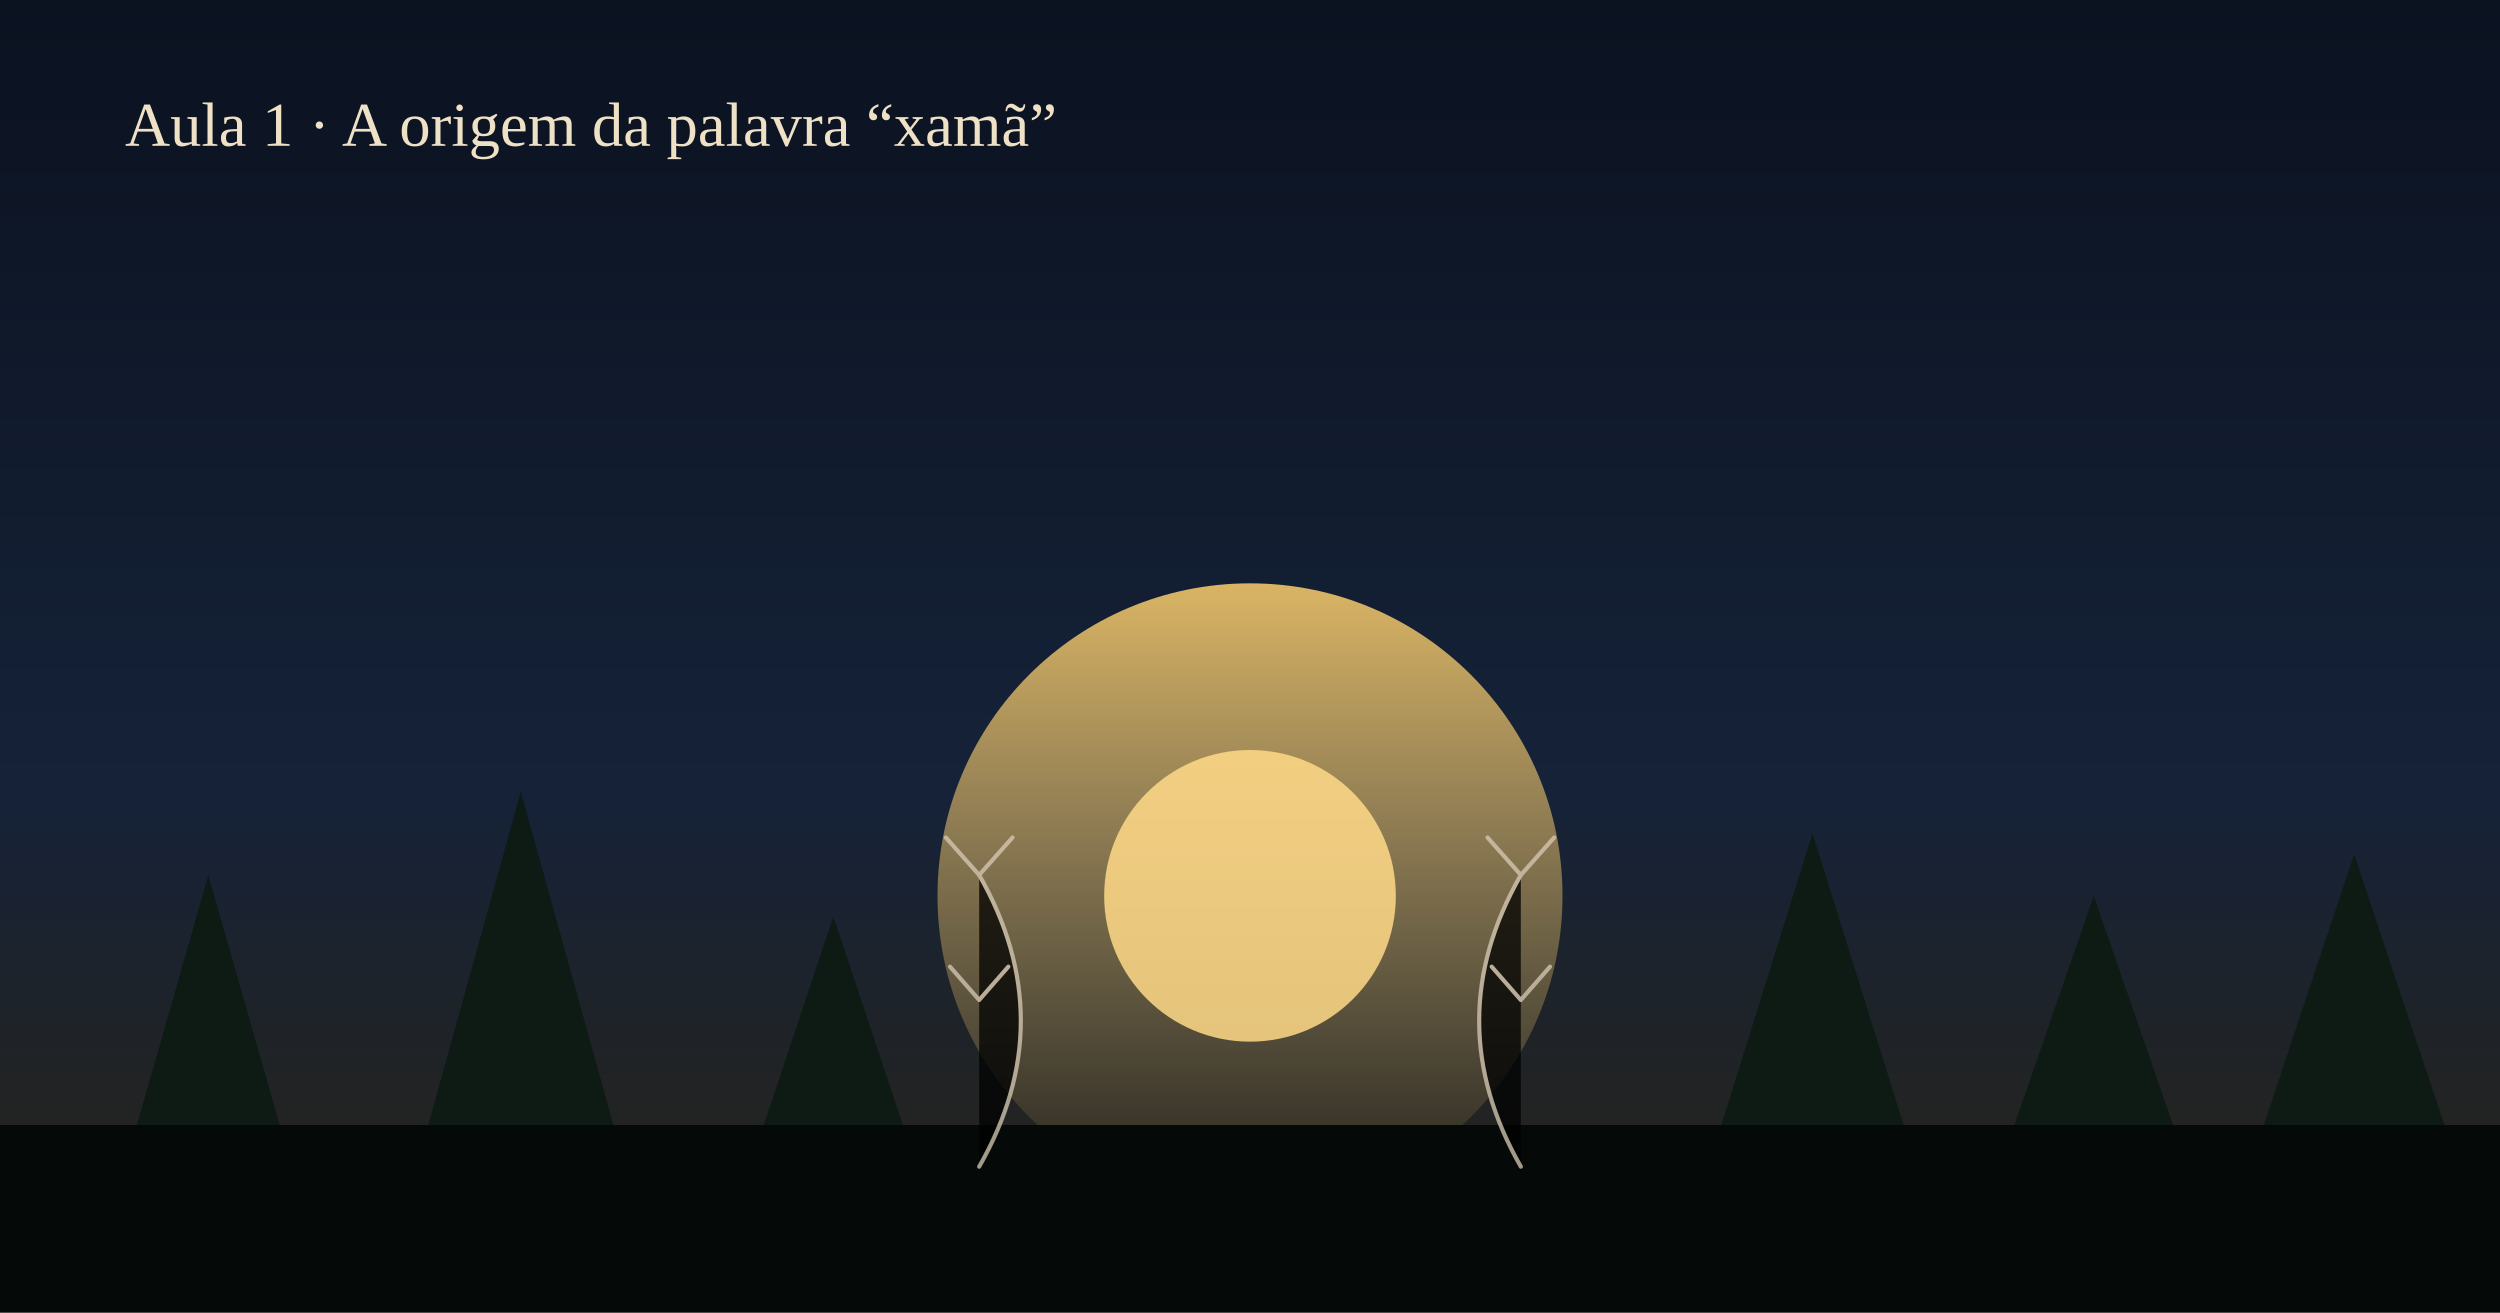
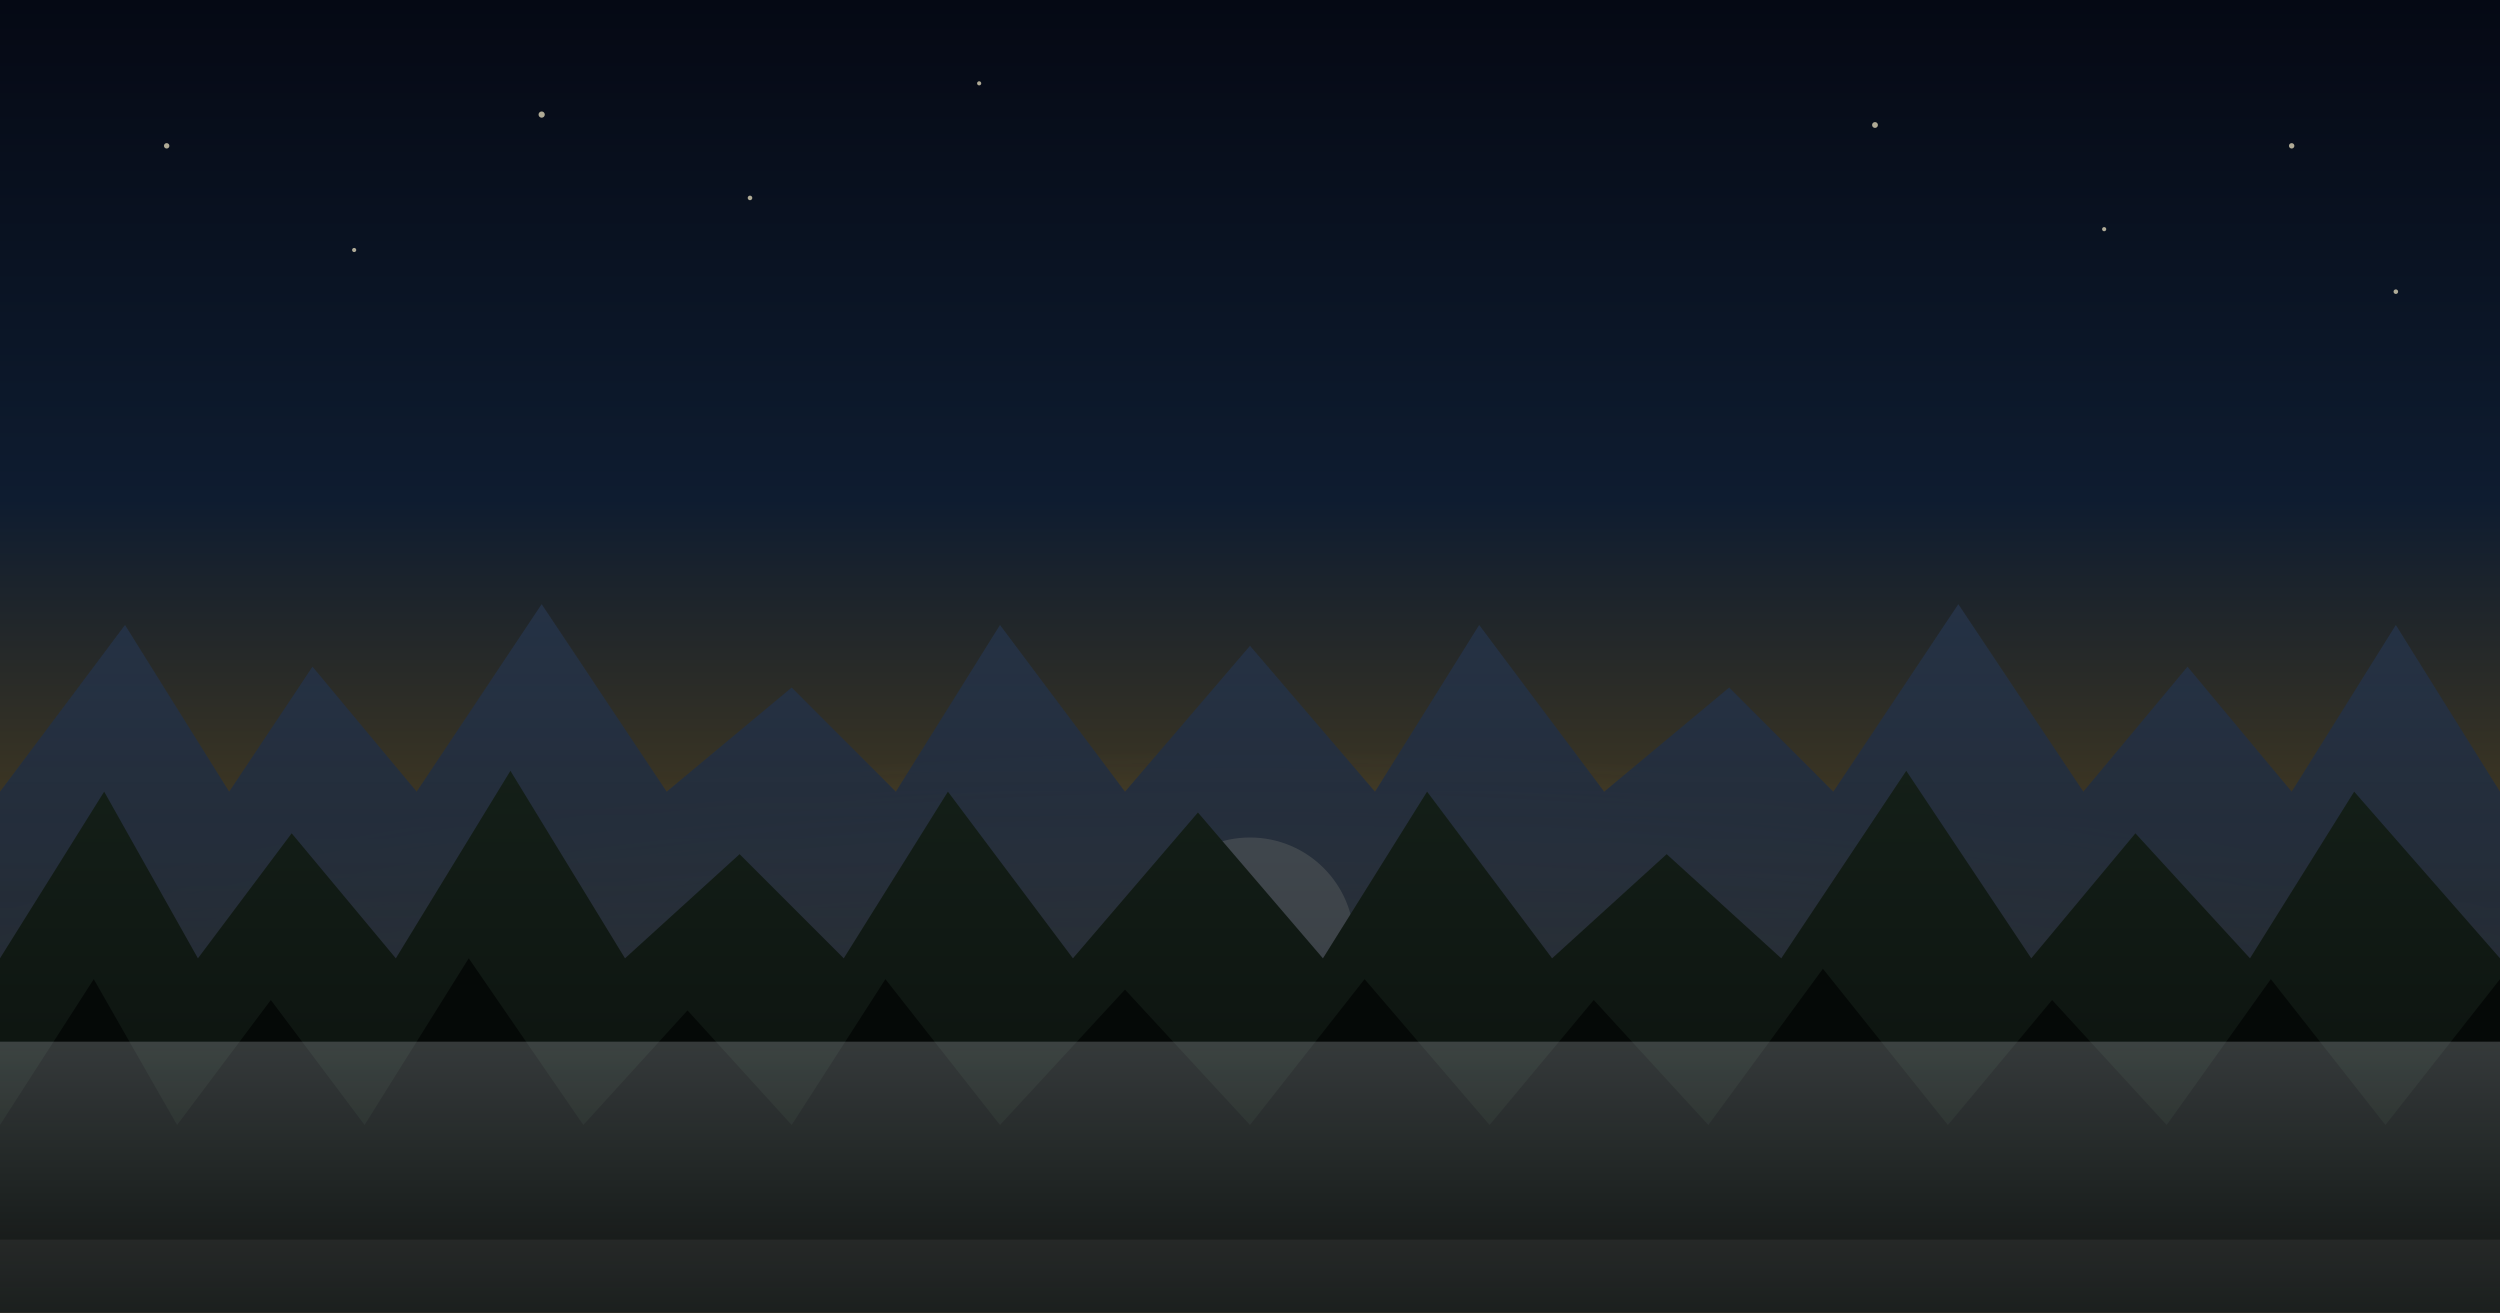
<svg xmlns="http://www.w3.org/2000/svg" viewBox="0 0 1200 630" width="1200" height="630" role="img" aria-labelledby="a1Titulo a1Desc">
  <defs>
-     <linearGradient id="ceuA1" x1="0" y1="0" x2="0" y2="1">
-       <stop offset="0%" stop-color="#0b1220" />
-       <stop offset="60%" stop-color="#152238" />
-       <stop offset="100%" stop-color="#2a2416" />
+     <linearGradient id="ceuOrigem" x1="0" y1="0" x2="0" y2="1">
+       <stop offset="0%" stop-color="#050914" />
+       <stop offset="38%" stop-color="#0e1c30" />
+       <stop offset="68%" stop-color="#4a3d1e" />
+       <stop offset="100%" stop-color="#a97f34" />
    </linearGradient>
-     <linearGradient id="solA1" x1="0" y1="0" x2="0" y2="1">
-       <stop offset="0%" stop-color="#f0c56a" stop-opacity="0.9" />
-       <stop offset="100%" stop-color="#f0c56a" stop-opacity="0" />
+     <radialGradient id="solOrigem" cx="50%" cy="100%" r="70%">
+       <stop offset="0%" stop-color="#f2c96d" stop-opacity="0.95" />
+       <stop offset="40%" stop-color="#f2c96d" stop-opacity="0.4" />
+       <stop offset="100%" stop-color="#f2c96d" stop-opacity="0" />
+     </radialGradient>
+     <linearGradient id="taigaFundo" x1="0" y1="0" x2="0" y2="1">
+       <stop offset="0%" stop-color="#26344a" />
+       <stop offset="100%" stop-color="#101a28" />
+     </linearGradient>
+     <linearGradient id="taigaMeio" x1="0" y1="0" x2="0" y2="1">
+       <stop offset="0%" stop-color="#141f18" />
+       <stop offset="100%" stop-color="#080c0a" />
+     </linearGradient>
+     <linearGradient id="neveOrigem" x1="0" y1="0" x2="0" y2="1">
+       <stop offset="0%" stop-color="#dfe6ef" stop-opacity="0.22" />
+       <stop offset="100%" stop-color="#dfe6ef" stop-opacity="0.04" />
    </linearGradient>
  </defs>
-   <rect width="1200" height="630" fill="url(#ceuA1)" />
-   <circle cx="600" cy="430" r="150" fill="url(#solA1)" />
-   <circle cx="600" cy="430" r="70" fill="#ffd987" opacity="0.85" />
-   <g fill="#0e1a14">
-     <path d="M60,560 L100,420 L140,560 Z" />
-     <path d="M140,560 L100,460 L60,560 Z" opacity="0.6" />
-     <path d="M200,560 L250,380 L300,560 Z" />
-     <path d="M300,560 L250,430 L200,560 Z" opacity="0.6" />
-     <path d="M360,560 L400,440 L440,560 Z" />
-     <path d="M820,560 L870,400 L920,560 Z" />
-     <path d="M960,560 L1005,430 L1050,560 Z" />
-     <path d="M1080,560 L1130,410 L1180,560 Z" />
-     <path d="M1180,560 L1130,450 L1080,560 Z" opacity="0.6" />
+   <rect width="1200" height="630" fill="url(#ceuOrigem)" />
+   <g fill="#f7ecc9" opacity="0.7">
+     <circle cx="80" cy="70" r="1.3" />
+     <circle cx="170" cy="120" r="1" />
+     <circle cx="260" cy="55" r="1.5" />
+     <circle cx="360" cy="95" r="1.1" />
+     <circle cx="900" cy="60" r="1.4" />
+     <circle cx="1010" cy="110" r="1" />
+     <circle cx="1100" cy="70" r="1.3" />
+     <circle cx="470" cy="40" r="1" />
+     <circle cx="1150" cy="140" r="1.1" />
  </g>
-   <rect x="0" y="540" width="1200" height="90" fill="#050a08" />
-   <g stroke="#d8cbb6" stroke-width="2" opacity="0.75" stroke-linecap="round">
-     <path d="M470,560 q40,-70 0,-140" />
-     <path d="M470,420 l-16,-18 M470,420 l16,-18" />
-     <path d="M470,480 l-14,-16 M470,480 l14,-16" />
-     <path d="M730,560 q-40,-70 0,-140" />
-     <path d="M730,420 l-16,-18 M730,420 l16,-18" />
-     <path d="M730,480 l-14,-16 M730,480 l14,-16" />
-   </g>
-   <text x="60" y="70" font-family="Georgia, 'Times New Roman', serif" font-size="30" fill="#efe1c5">Aula 1 · A origem da palavra “xamã”</text>
+   <ellipse cx="600" cy="480" rx="750" ry="300" fill="url(#solOrigem)" />
+   <circle cx="600" cy="452" r="50" fill="#ffe7a3" opacity="0.95" />
+   <path d="M0,630 L0,380 L60,300 L110,380 L150,320 L200,380 L260,290 L320,380 L380,330 L430,380 L480,300 L540,380 L600,310 L660,380 L710,300 L770,380 L830,330 L880,380 L940,290 L1000,380 L1050,320 L1100,380 L1150,300 L1200,380 L1200,630 Z" fill="url(#taigaFundo)" opacity="0.85" />
+   <path d="M0,630 L0,460 L50,380 L95,460 L140,400 L190,460 L245,370 L300,460 L355,410 L405,460 L455,380 L515,460 L575,390 L635,460 L685,380 L745,460 L800,410 L855,460 L915,370 L975,460 L1025,400 L1080,460 L1130,380 L1200,460 L1200,630 Z" fill="url(#taigaMeio)" />
+   <path d="M0,630 L0,540 L45,470 L85,540 L130,480 L175,540 L225,460 L280,540 L330,485 L380,540 L425,470 L480,540 L540,475 L600,540 L655,470 L715,540 L765,480 L820,540 L875,465 L935,540 L985,480 L1040,540 L1090,470 L1145,540 L1200,470 L1200,630 Z" fill="#050907" />
+   <rect x="0" y="500" width="1200" height="130" fill="url(#neveOrigem)" />
+   <rect x="0" y="595" width="1200" height="35" fill="#e7edf5" opacity="0.06" />
</svg>
